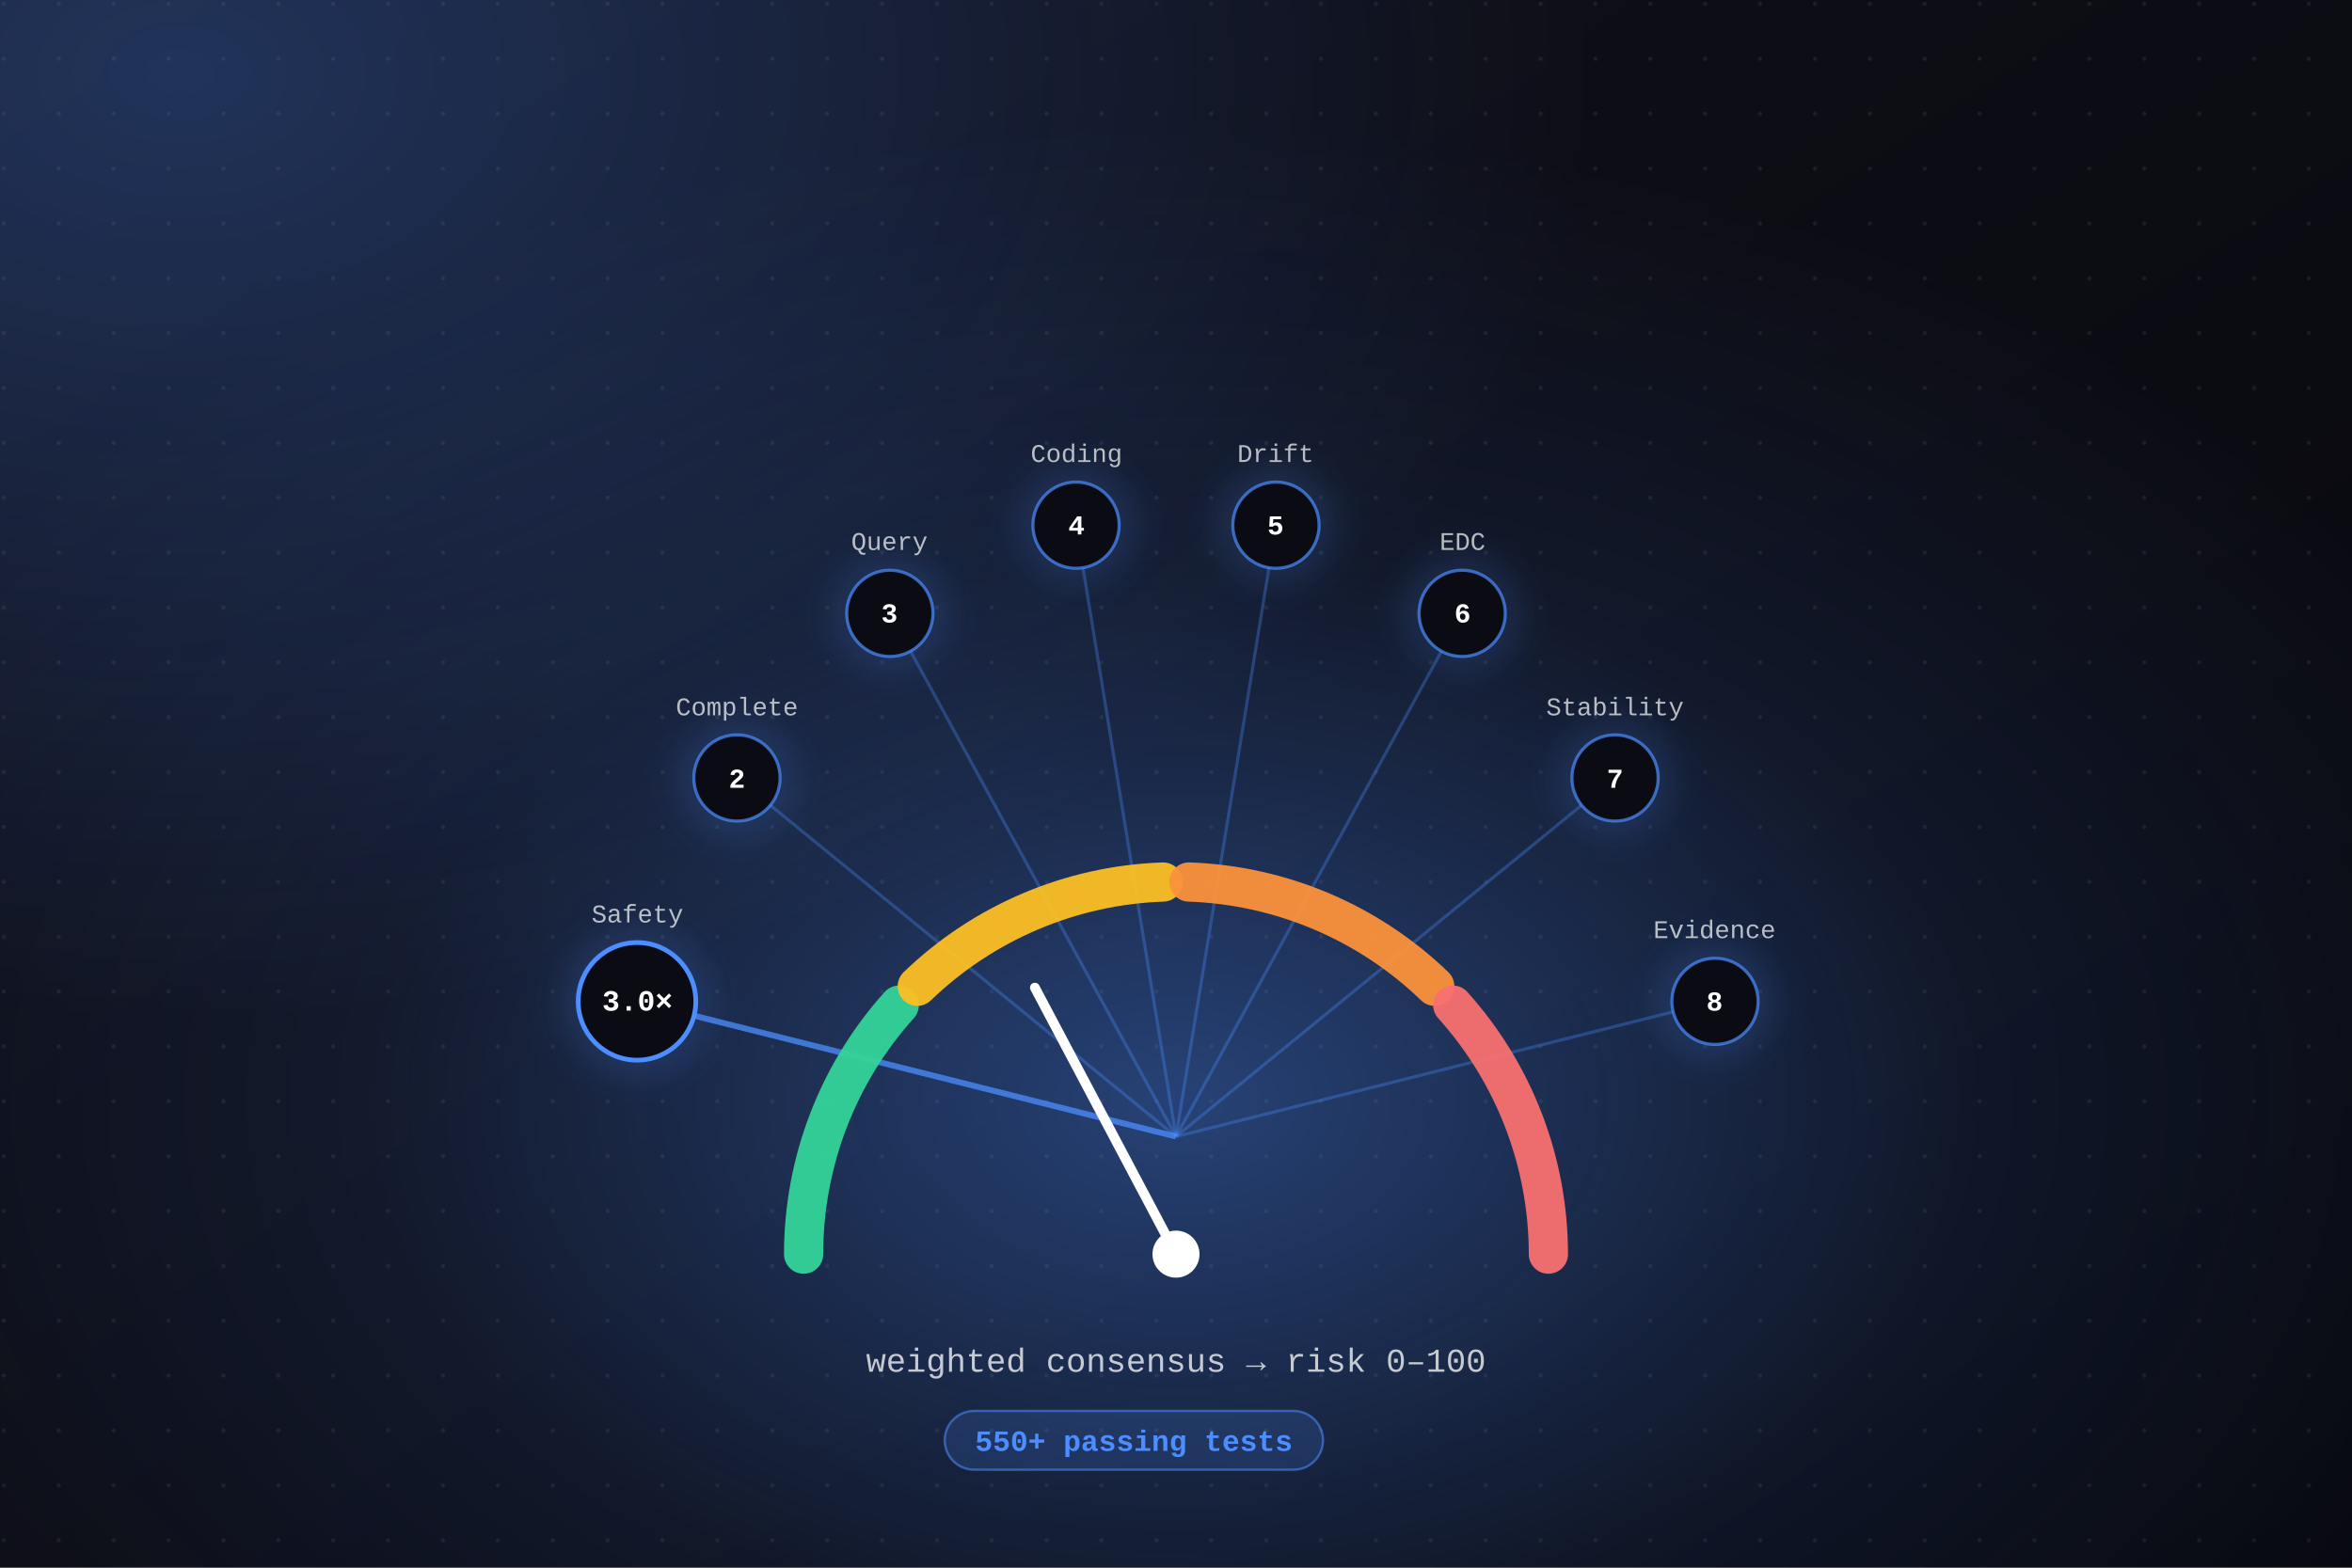
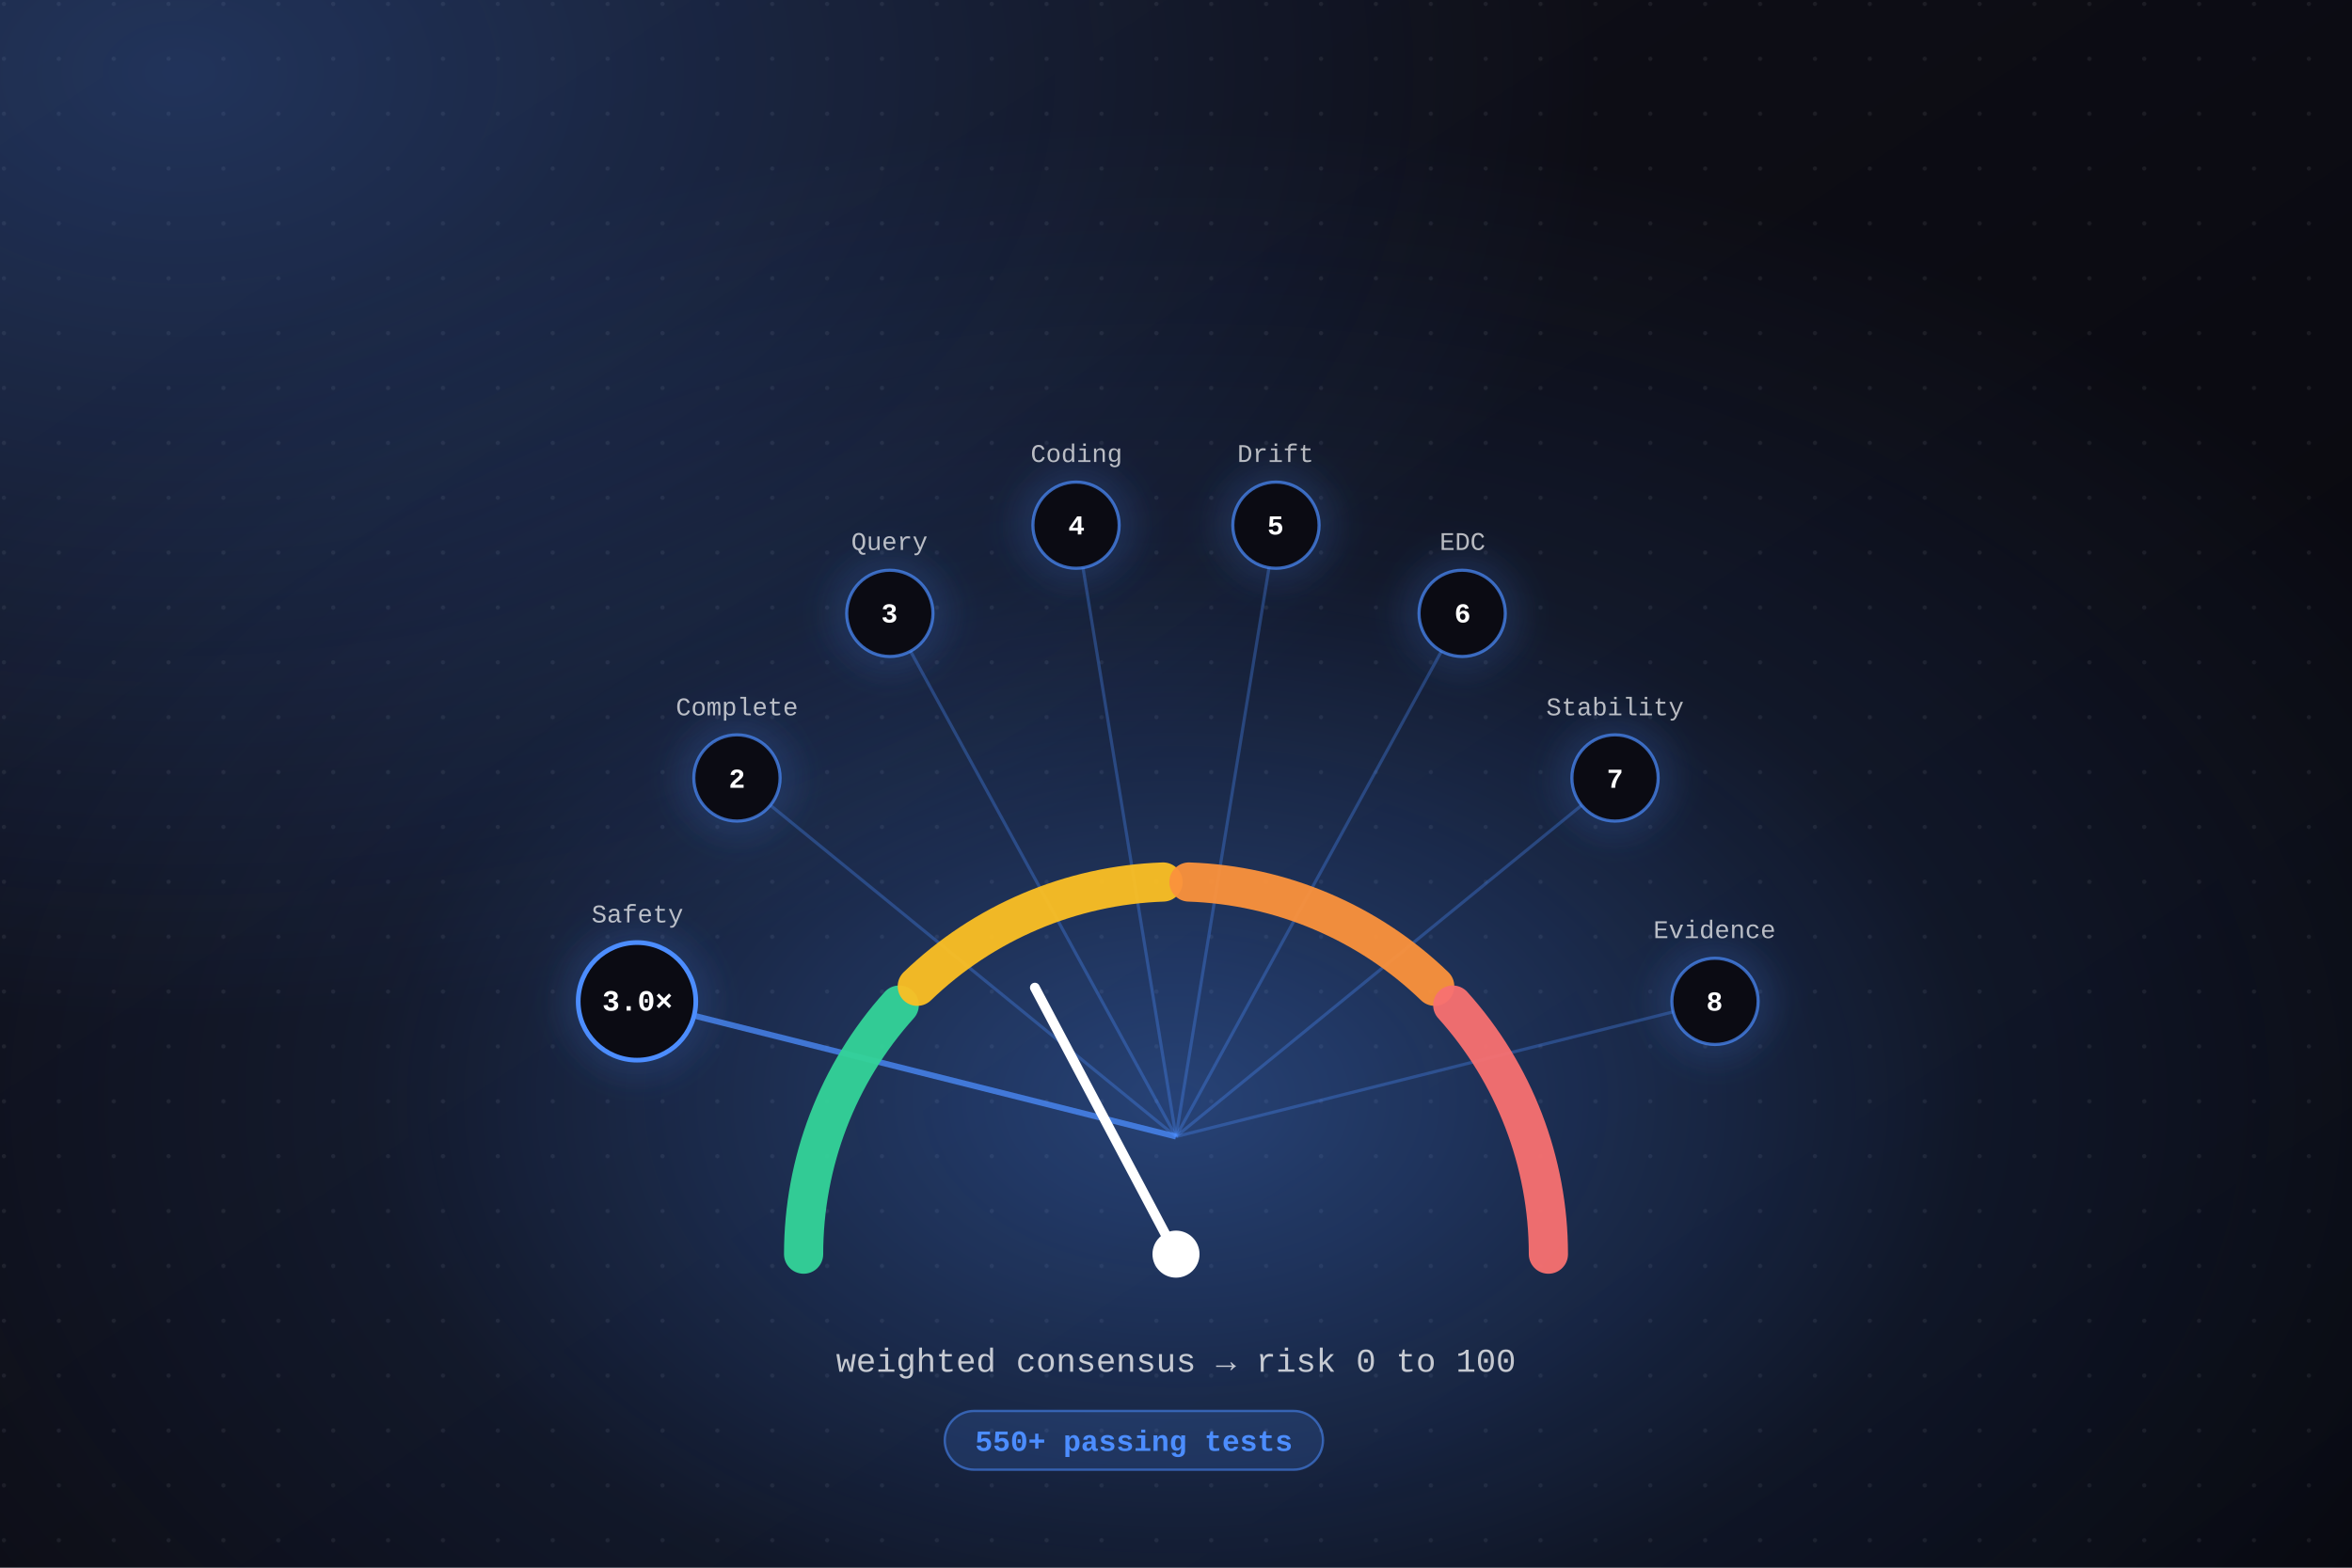
<svg xmlns="http://www.w3.org/2000/svg" viewBox="0 0 1200 800" width="1200" height="800" role="img">
  <defs>
    <linearGradient id="bg" x1="0" y1="0" x2="1" y2="1">
      <stop offset="0" stop-color="#11111b" />
      <stop offset="1" stop-color="#07070c" />
    </linearGradient>
    <radialGradient id="g1" cx="0.500" cy="0.700" r="0.62">
      <stop offset="0" stop-color="#4C8DFF" stop-opacity="0.42" />
      <stop offset="0.55" stop-color="#4C8DFF" stop-opacity="0.10" />
      <stop offset="1" stop-color="#4C8DFF" stop-opacity="0" />
    </radialGradient>
    <radialGradient id="g2" cx="0.08" cy="0.05" r="0.6">
      <stop offset="0" stop-color="#4C8DFF" stop-opacity="0.28" />
      <stop offset="1" stop-color="#4C8DFF" stop-opacity="0" />
    </radialGradient>
    <pattern id="dots" width="28" height="28" patternUnits="userSpaceOnUse">
      <circle cx="2" cy="2" r="1.1" fill="#ffffff" fill-opacity="0.07" />
    </pattern>
    <linearGradient id="glass" x1="0" y1="0" x2="0" y2="1">
      <stop offset="0" stop-color="#ffffff" stop-opacity="0.09" />
      <stop offset="1" stop-color="#ffffff" stop-opacity="0.03" />
    </linearGradient>
    <filter id="soft" x="-30%" y="-30%" width="160%" height="160%">
      <feGaussianBlur stdDeviation="9" />
    </filter>
  </defs>
  <rect width="1200" height="800" fill="url(#bg)" />
  <rect width="1200" height="800" fill="url(#dots)" />
  <rect width="1200" height="800" fill="url(#g2)" />
  <rect width="1200" height="800" fill="url(#g1)" />
  <line x1="325" y1="511" x2="600" y2="580" stroke="#4C8DFF" stroke-opacity="0.75" stroke-width="3" />
  <circle cx="325" cy="511" r="38" fill="#4C8DFF" fill-opacity="0.16" filter="url(#soft)" />
  <circle cx="325" cy="511" r="30" fill="#0b0b13" stroke="#4C8DFF" stroke-opacity="1" stroke-width="2.4" />
  <text x="325.234" y="515.716" font-family="'JetBrains Mono', Consolas, 'Courier New', monospace" font-size="15" font-weight="700" fill="#fff" fill-opacity="1.0" text-anchor="middle">3.0×</text>
  <text x="325.234" y="470.716" font-family="'JetBrains Mono', Consolas, 'Courier New', monospace" font-size="13" font-weight="500" fill="#ffffff" fill-opacity="0.7" text-anchor="middle">Safety</text>
  <line x1="376" y1="397" x2="600" y2="580" stroke="#4C8DFF" stroke-opacity="0.32" stroke-width="1.6" />
  <circle cx="376" cy="397" r="30" fill="#4C8DFF" fill-opacity="0.16" filter="url(#soft)" />
  <circle cx="376" cy="397" r="22" fill="#0b0b13" stroke="#4C8DFF" stroke-opacity="0.7" stroke-width="1.6" />
  <text x="376.009" y="402.026" font-family="'JetBrains Mono', Consolas, 'Courier New', monospace" font-size="14" font-weight="700" fill="#fff" fill-opacity="1.0" text-anchor="middle">2</text>
  <text x="376.009" y="365.026" font-family="'JetBrains Mono', Consolas, 'Courier New', monospace" font-size="13" font-weight="500" fill="#ffffff" fill-opacity="0.7" text-anchor="middle">Complete</text>
  <line x1="454" y1="313" x2="600" y2="580" stroke="#4C8DFF" stroke-opacity="0.32" stroke-width="1.6" />
  <circle cx="454" cy="313" r="30" fill="#4C8DFF" fill-opacity="0.16" filter="url(#soft)" />
  <circle cx="454" cy="313" r="22" fill="#0b0b13" stroke="#4C8DFF" stroke-opacity="0.7" stroke-width="1.6" />
  <text x="453.8" y="317.642" font-family="'JetBrains Mono', Consolas, 'Courier New', monospace" font-size="14" font-weight="700" fill="#fff" fill-opacity="1.0" text-anchor="middle">3</text>
  <text x="453.8" y="280.642" font-family="'JetBrains Mono', Consolas, 'Courier New', monospace" font-size="13" font-weight="500" fill="#ffffff" fill-opacity="0.7" text-anchor="middle">Query</text>
  <line x1="549" y1="268" x2="600" y2="580" stroke="#4C8DFF" stroke-opacity="0.32" stroke-width="1.6" />
  <circle cx="549" cy="268" r="30" fill="#4C8DFF" fill-opacity="0.16" filter="url(#soft)" />
  <circle cx="549" cy="268" r="22" fill="#0b0b13" stroke="#4C8DFF" stroke-opacity="0.7" stroke-width="1.6" />
  <text x="549.225" y="272.743" font-family="'JetBrains Mono', Consolas, 'Courier New', monospace" font-size="14" font-weight="700" fill="#fff" fill-opacity="1.0" text-anchor="middle">4</text>
  <text x="549.225" y="235.743" font-family="'JetBrains Mono', Consolas, 'Courier New', monospace" font-size="13" font-weight="500" fill="#ffffff" fill-opacity="0.7" text-anchor="middle">Coding</text>
  <line x1="651" y1="268" x2="600" y2="580" stroke="#4C8DFF" stroke-opacity="0.32" stroke-width="1.6" />
  <circle cx="651" cy="268" r="30" fill="#4C8DFF" fill-opacity="0.16" filter="url(#soft)" />
  <circle cx="651" cy="268" r="22" fill="#0b0b13" stroke="#4C8DFF" stroke-opacity="0.7" stroke-width="1.6" />
  <text x="650.775" y="272.743" font-family="'JetBrains Mono', Consolas, 'Courier New', monospace" font-size="14" font-weight="700" fill="#fff" fill-opacity="1.0" text-anchor="middle">5</text>
  <text x="650.775" y="235.743" font-family="'JetBrains Mono', Consolas, 'Courier New', monospace" font-size="13" font-weight="500" fill="#ffffff" fill-opacity="0.7" text-anchor="middle">Drift</text>
  <line x1="746" y1="313" x2="600" y2="580" stroke="#4C8DFF" stroke-opacity="0.32" stroke-width="1.6" />
  <circle cx="746" cy="313" r="30" fill="#4C8DFF" fill-opacity="0.16" filter="url(#soft)" />
  <circle cx="746" cy="313" r="22" fill="#0b0b13" stroke="#4C8DFF" stroke-opacity="0.7" stroke-width="1.6" />
  <text x="746.2" y="317.642" font-family="'JetBrains Mono', Consolas, 'Courier New', monospace" font-size="14" font-weight="700" fill="#fff" fill-opacity="1.0" text-anchor="middle">6</text>
  <text x="746.2" y="280.642" font-family="'JetBrains Mono', Consolas, 'Courier New', monospace" font-size="13" font-weight="500" fill="#ffffff" fill-opacity="0.7" text-anchor="middle">EDC</text>
  <line x1="824" y1="397" x2="600" y2="580" stroke="#4C8DFF" stroke-opacity="0.32" stroke-width="1.6" />
  <circle cx="824" cy="397" r="30" fill="#4C8DFF" fill-opacity="0.16" filter="url(#soft)" />
  <circle cx="824" cy="397" r="22" fill="#0b0b13" stroke="#4C8DFF" stroke-opacity="0.7" stroke-width="1.6" />
  <text x="823.991" y="402.026" font-family="'JetBrains Mono', Consolas, 'Courier New', monospace" font-size="14" font-weight="700" fill="#fff" fill-opacity="1.0" text-anchor="middle">7</text>
  <text x="823.991" y="365.026" font-family="'JetBrains Mono', Consolas, 'Courier New', monospace" font-size="13" font-weight="500" fill="#ffffff" fill-opacity="0.7" text-anchor="middle">Stability</text>
  <line x1="875" y1="511" x2="600" y2="580" stroke="#4C8DFF" stroke-opacity="0.32" stroke-width="1.6" />
  <circle cx="875" cy="511" r="30" fill="#4C8DFF" fill-opacity="0.16" filter="url(#soft)" />
  <circle cx="875" cy="511" r="22" fill="#0b0b13" stroke="#4C8DFF" stroke-opacity="0.7" stroke-width="1.6" />
  <text x="874.766" y="515.716" font-family="'JetBrains Mono', Consolas, 'Courier New', monospace" font-size="14" font-weight="700" fill="#fff" fill-opacity="1.0" text-anchor="middle">8</text>
  <text x="874.766" y="478.716" font-family="'JetBrains Mono', Consolas, 'Courier New', monospace" font-size="13" font-weight="500" fill="#ffffff" fill-opacity="0.7" text-anchor="middle">Evidence</text>
  <path d="M410.0 640.0 A190 190 0 0 1 458.8 512.9" fill="none" stroke="#34d399" stroke-opacity="0.95" stroke-width="20" stroke-linecap="round" />
  <path d="M468.0 503.3 A190 190 0 0 1 593.4 450.1" fill="none" stroke="#fbbf24" stroke-opacity="0.95" stroke-width="20" stroke-linecap="round" />
  <path d="M606.6 450.1 A190 190 0 0 1 732.0 503.3" fill="none" stroke="#fb923c" stroke-opacity="0.95" stroke-width="20" stroke-linecap="round" />
  <path d="M741.2 512.9 A190 190 0 0 1 790.0 640.0" fill="none" stroke="#f87171" stroke-opacity="0.95" stroke-width="20" stroke-linecap="round" />
  <line x1="600" y1="640" x2="528" y2="504" stroke="#ffffff" stroke-width="5" stroke-linecap="round" />
  <circle cx="600" cy="640" r="12" fill="#ffffff" />
-   <text x="600" y="700" font-family="'JetBrains Mono', Consolas, 'Courier New', monospace" font-size="17" font-weight="500" fill="#ffffff" fill-opacity="0.75" text-anchor="middle">weighted consensus → risk 0–100</text>
+   <text x="600" y="700" font-family="'JetBrains Mono', Consolas, 'Courier New', monospace" font-size="17" font-weight="500" fill="#ffffff" fill-opacity="0.75" text-anchor="middle">weighted consensus → risk 0 to 100</text>
  <rect x="482" y="720" width="193" height="30" rx="15.0" fill="rgba(76,141,255,0.16)" stroke="#4C8DFF" stroke-opacity="0.55" stroke-width="1.2" />
  <text x="578.5" y="740.4" font-family="'JetBrains Mono', Consolas, 'Courier New', monospace" font-size="15" font-weight="600" fill="#4C8DFF" fill-opacity="1.0" text-anchor="middle">550+ passing tests</text>
</svg>
